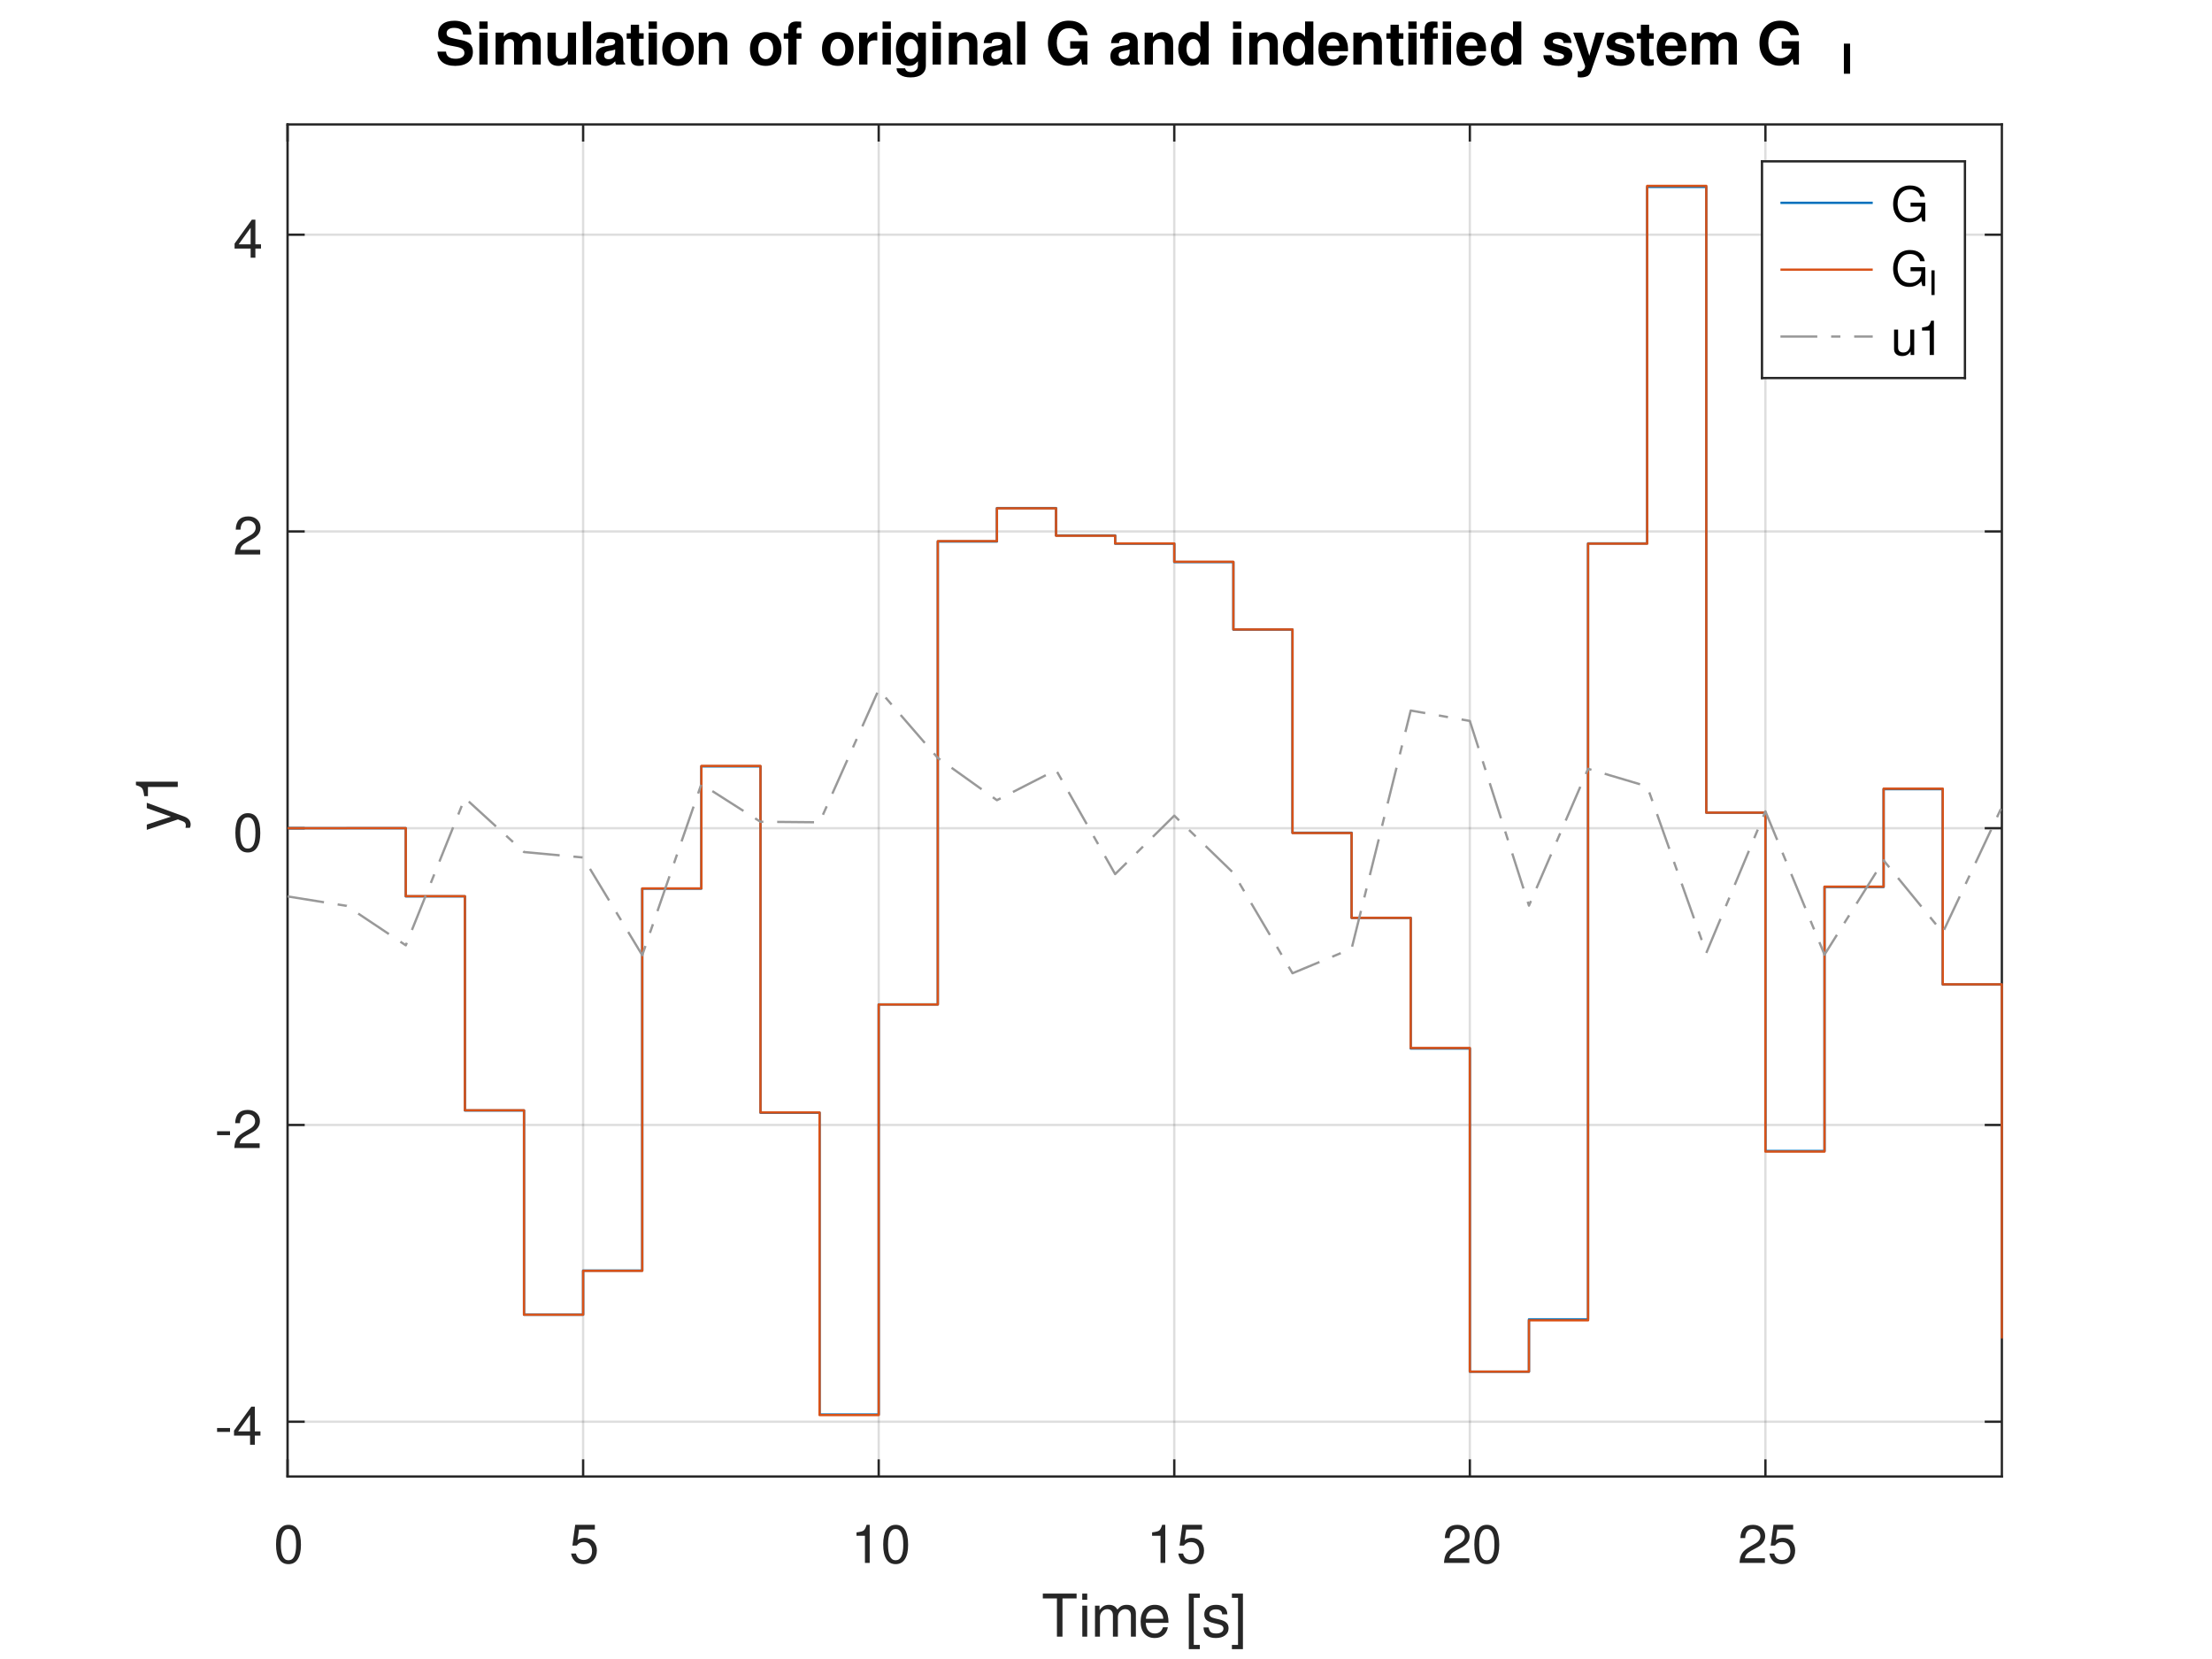
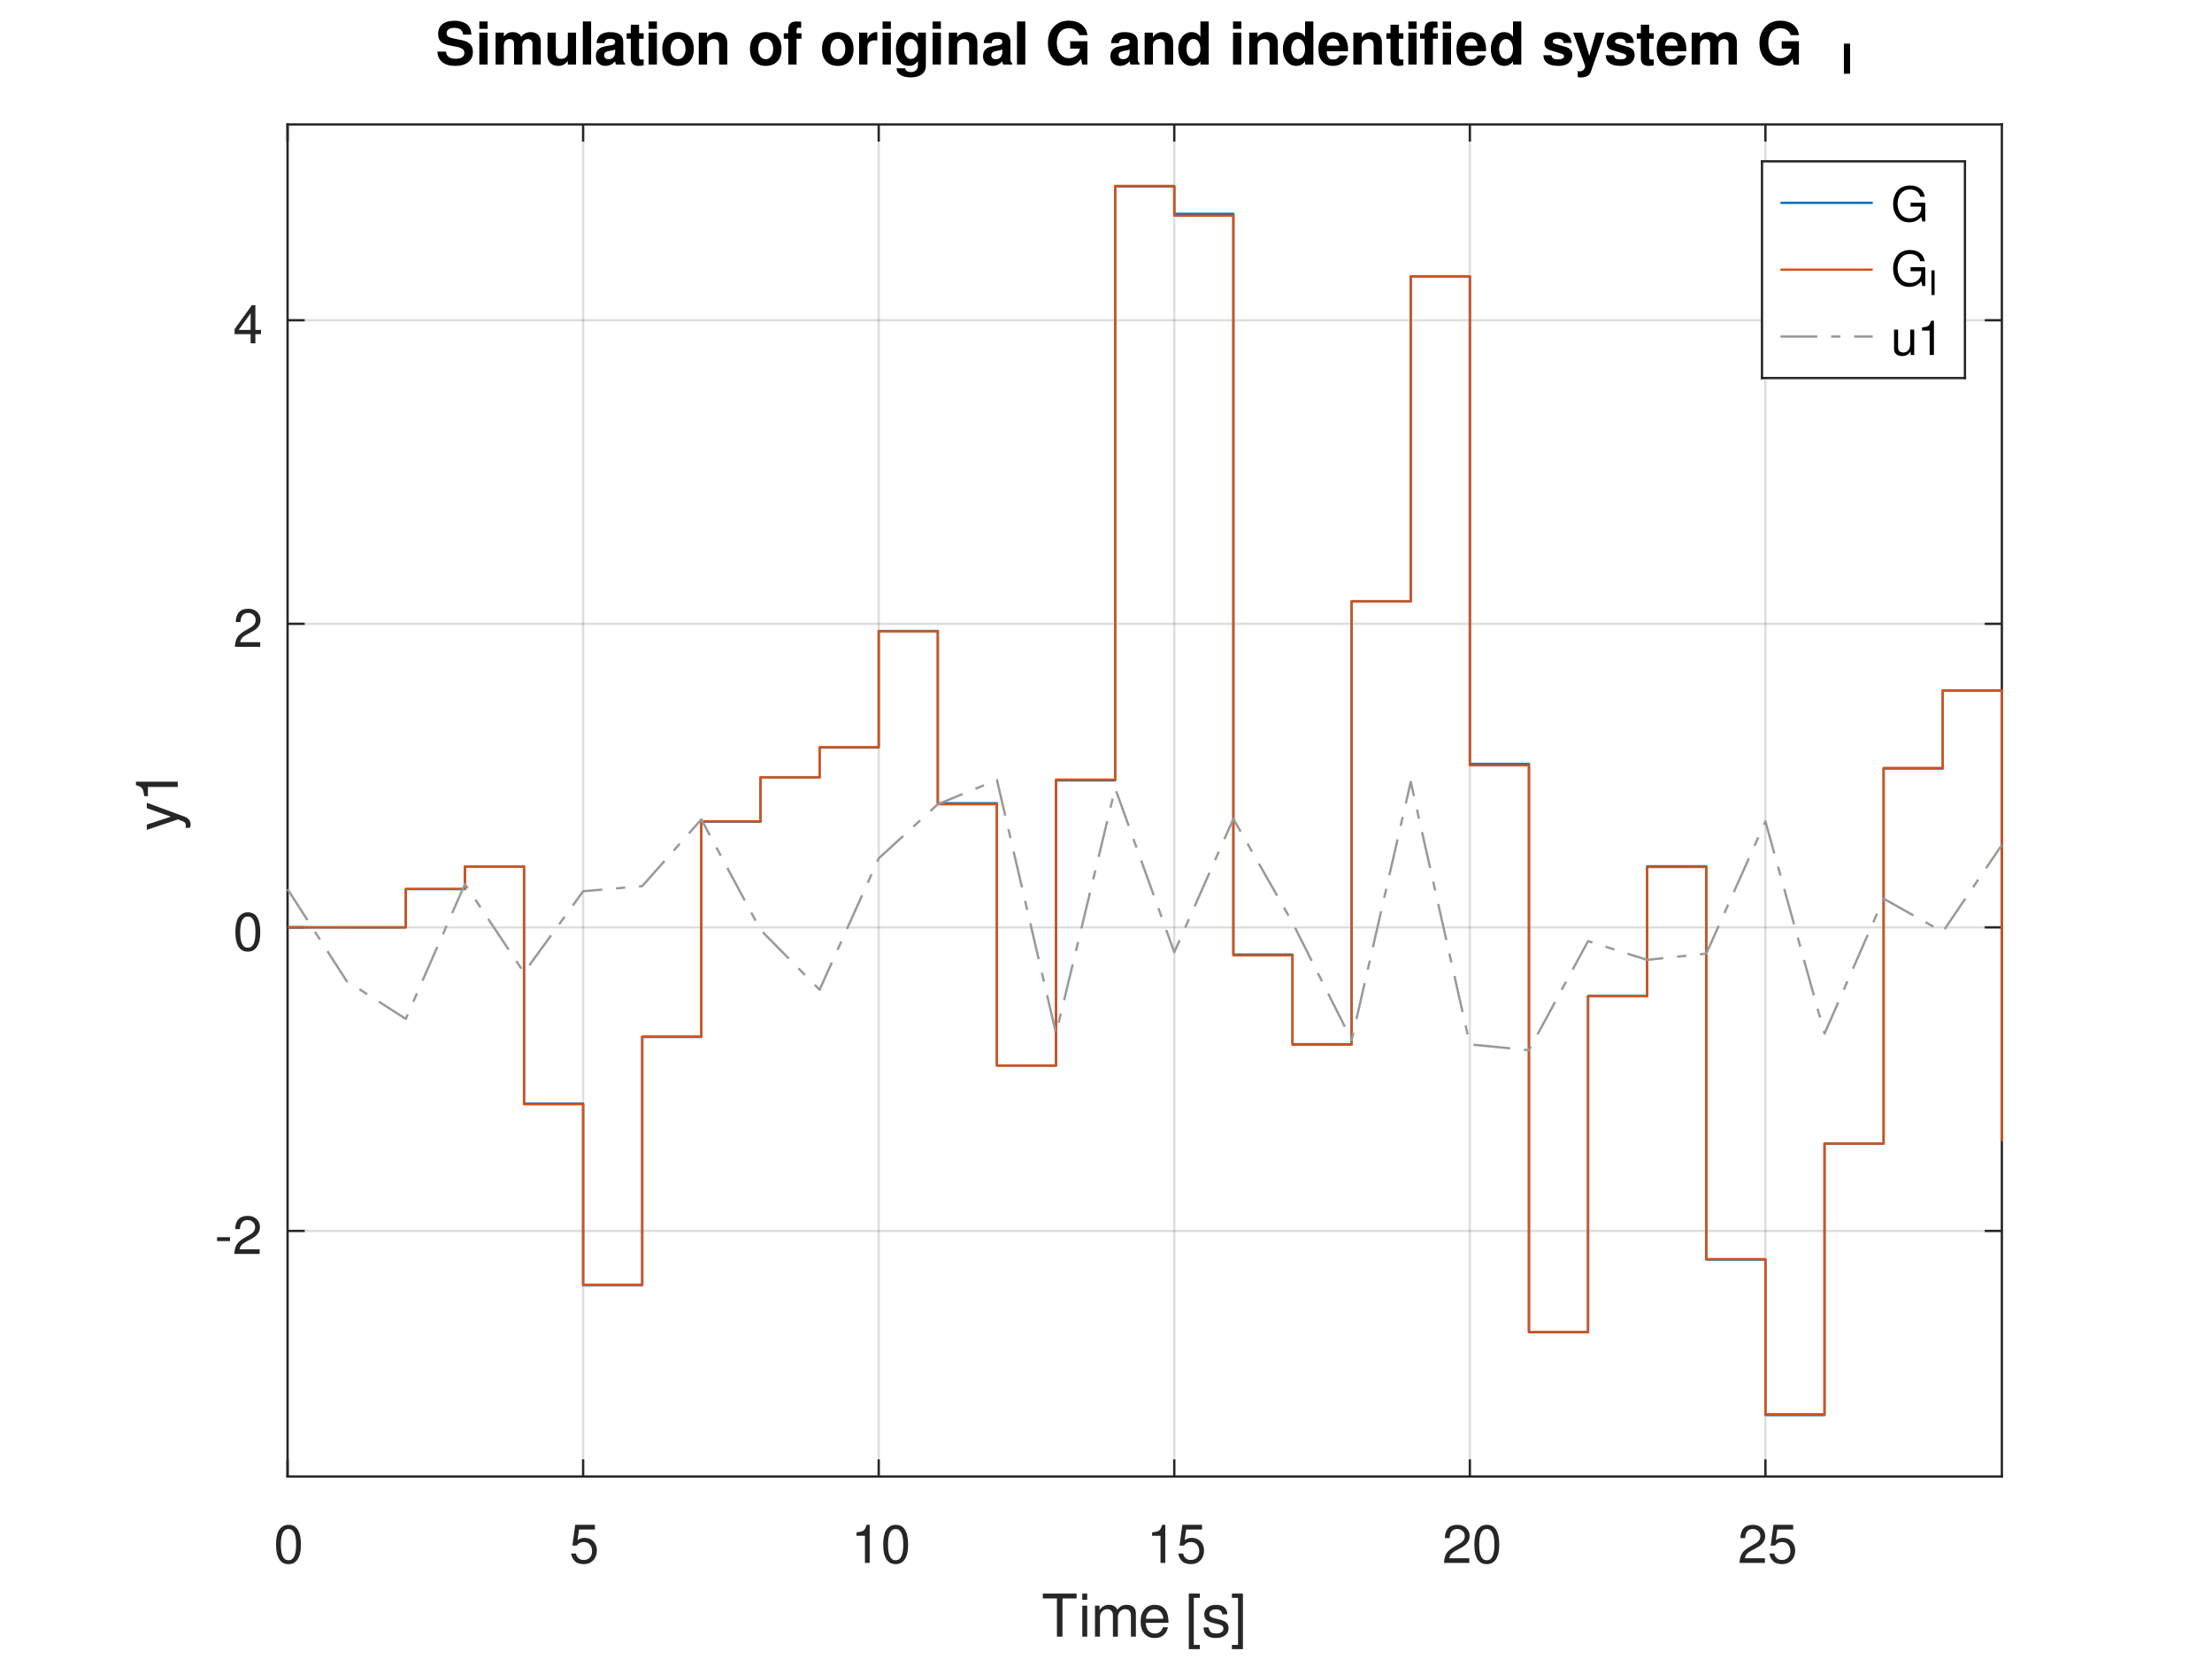
<svg xmlns="http://www.w3.org/2000/svg" height="360pt" viewBox="0 0 480 360" width="480pt">
  <defs />
  <polygon fill="#ffffff" points="0,0 480,0 480,360 0,360" />
  <g>
    <polygon fill="#ffffff" points="0,360 480,360 480,0 0,0" shape-rendering="crispEdges" />
    <clipPath id="cp00480360">
      <polygon points="0,360 480,360 480,0 0,0" />
    </clipPath>
    <g clip-path="url(#cp00480360)">
      <polygon fill="#ffffff" points="62.4,320.4 434.4,320.4 434.4,27 62.4,27" shape-rendering="crispEdges" />
      <polyline fill="none" points="62.4,320.4 62.4,27" stroke="#262626" stroke-dasharray="16,0" stroke-linecap="butt" stroke-linejoin="miter" stroke-opacity="0.15" stroke-width="0.5" />
      <polyline fill="none" points="126.538,320.4 126.538,27" stroke="#262626" stroke-dasharray="16,0" stroke-linecap="butt" stroke-linejoin="miter" stroke-opacity="0.15" stroke-width="0.5" />
      <polyline fill="none" points="190.676,320.4 190.676,27" stroke="#262626" stroke-dasharray="16,0" stroke-linecap="butt" stroke-linejoin="miter" stroke-opacity="0.15" stroke-width="0.5" />
      <polyline fill="none" points="254.814,320.4 254.814,27" stroke="#262626" stroke-dasharray="16,0" stroke-linecap="butt" stroke-linejoin="miter" stroke-opacity="0.15" stroke-width="0.5" />
      <polyline fill="none" points="318.952,320.4 318.952,27" stroke="#262626" stroke-dasharray="16,0" stroke-linecap="butt" stroke-linejoin="miter" stroke-opacity="0.15" stroke-width="0.5" />
      <polyline fill="none" points="383.09,320.4 383.09,27" stroke="#262626" stroke-dasharray="16,0" stroke-linecap="butt" stroke-linejoin="miter" stroke-opacity="0.15" stroke-width="0.5" />
      <polyline fill="none" points="62.4,320.4 62.4,316.675" stroke="#262626" stroke-linecap="butt" stroke-linejoin="miter" stroke-width="0.5" />
      <polyline fill="none" points="62.4,27 62.4,30.725" stroke="#262626" stroke-linecap="butt" stroke-linejoin="miter" stroke-width="0.5" />
      <polyline fill="none" points="126.538,320.4 126.538,316.675" stroke="#262626" stroke-linecap="butt" stroke-linejoin="miter" stroke-width="0.5" />
      <polyline fill="none" points="126.538,27 126.538,30.725" stroke="#262626" stroke-linecap="butt" stroke-linejoin="miter" stroke-width="0.5" />
      <polyline fill="none" points="190.676,320.4 190.676,316.675" stroke="#262626" stroke-linecap="butt" stroke-linejoin="miter" stroke-width="0.5" />
      <polyline fill="none" points="190.676,27 190.676,30.725" stroke="#262626" stroke-linecap="butt" stroke-linejoin="miter" stroke-width="0.5" />
      <polyline fill="none" points="254.814,320.4 254.814,316.675" stroke="#262626" stroke-linecap="butt" stroke-linejoin="miter" stroke-width="0.5" />
      <polyline fill="none" points="254.814,27 254.814,30.725" stroke="#262626" stroke-linecap="butt" stroke-linejoin="miter" stroke-width="0.5" />
      <polyline fill="none" points="318.952,320.4 318.952,316.675" stroke="#262626" stroke-linecap="butt" stroke-linejoin="miter" stroke-width="0.5" />
      <polyline fill="none" points="318.952,27 318.952,30.725" stroke="#262626" stroke-linecap="butt" stroke-linejoin="miter" stroke-width="0.5" />
      <polyline fill="none" points="383.09,320.4 383.09,316.675" stroke="#262626" stroke-linecap="butt" stroke-linejoin="miter" stroke-width="0.5" />
      <polyline fill="none" points="383.09,27 383.09,30.725" stroke="#262626" stroke-linecap="butt" stroke-linejoin="miter" stroke-width="0.5" />
      <g font-family="FreeSans" font-size="11.651" font-style="normal" font-weight="normal" transform="translate(59.4,339.15) rotate(-0,3,-10)" xml:space="preserve">
        <text fill="rgb(38,38,38)" x="0 " y="-0">0</text>
      </g>
      <g font-family="FreeSans" font-size="11.651" font-style="normal" font-weight="normal" transform="translate(123.538,339.15) rotate(-0,3,-10)" xml:space="preserve">
        <text fill="rgb(38,38,38)" x="0 " y="-0">5</text>
      </g>
      <g font-family="FreeSans" font-size="11.651" font-style="normal" font-weight="normal" transform="translate(184.676,339.15) rotate(-0,6,-10)" xml:space="preserve">
        <text fill="rgb(38,38,38)" x="0 6 " y="-0">10</text>
      </g>
      <g font-family="FreeSans" font-size="11.651" font-style="normal" font-weight="normal" transform="translate(248.814,339.15) rotate(-0,6,-10)" xml:space="preserve">
        <text fill="rgb(38,38,38)" x="0 6 " y="-0">15</text>
      </g>
      <g font-family="FreeSans" font-size="11.651" font-style="normal" font-weight="normal" transform="translate(312.952,339.15) rotate(-0,6,-10)" xml:space="preserve">
        <text fill="rgb(38,38,38)" x="0 6 " y="-0">20</text>
      </g>
      <g font-family="FreeSans" font-size="11.651" font-style="normal" font-weight="normal" transform="translate(377.09,339.15) rotate(-0,6,-10)" xml:space="preserve">
        <text fill="rgb(38,38,38)" x="0 6 " y="-0">25</text>
      </g>
-       <polyline fill="none" points="62.4,308.512 434.4,308.512" stroke="#262626" stroke-dasharray="16,0" stroke-linecap="butt" stroke-linejoin="miter" stroke-opacity="0.15" stroke-width="0.5" />
-       <polyline fill="none" points="62.4,244.116 434.4,244.116" stroke="#262626" stroke-dasharray="16,0" stroke-linecap="butt" stroke-linejoin="miter" stroke-opacity="0.15" stroke-width="0.5" />
-       <polyline fill="none" points="62.4,179.72 434.4,179.72" stroke="#262626" stroke-dasharray="16,0" stroke-linecap="butt" stroke-linejoin="miter" stroke-opacity="0.15" stroke-width="0.5" />
-       <polyline fill="none" points="62.4,115.324 434.4,115.324" stroke="#262626" stroke-dasharray="16,0" stroke-linecap="butt" stroke-linejoin="miter" stroke-opacity="0.15" stroke-width="0.5" />
-       <polyline fill="none" points="62.4,50.929 434.4,50.929" stroke="#262626" stroke-dasharray="16,0" stroke-linecap="butt" stroke-linejoin="miter" stroke-opacity="0.15" stroke-width="0.5" />
-       <polyline fill="none" points="62.4,308.512 66.12,308.512" stroke="#262626" stroke-linecap="butt" stroke-linejoin="miter" stroke-width="0.5" />
-       <polyline fill="none" points="434.4,308.512 430.68,308.512" stroke="#262626" stroke-linecap="butt" stroke-linejoin="miter" stroke-width="0.5" />
-       <polyline fill="none" points="62.4,244.116 66.12,244.116" stroke="#262626" stroke-linecap="butt" stroke-linejoin="miter" stroke-width="0.5" />
-       <polyline fill="none" points="434.4,244.116 430.68,244.116" stroke="#262626" stroke-linecap="butt" stroke-linejoin="miter" stroke-width="0.5" />
-       <polyline fill="none" points="62.4,179.72 66.12,179.72" stroke="#262626" stroke-linecap="butt" stroke-linejoin="miter" stroke-width="0.5" />
-       <polyline fill="none" points="434.4,179.72 430.68,179.72" stroke="#262626" stroke-linecap="butt" stroke-linejoin="miter" stroke-width="0.5" />
-       <polyline fill="none" points="62.4,115.324 66.12,115.324" stroke="#262626" stroke-linecap="butt" stroke-linejoin="miter" stroke-width="0.5" />
-       <polyline fill="none" points="434.4,115.324 430.68,115.324" stroke="#262626" stroke-linecap="butt" stroke-linejoin="miter" stroke-width="0.5" />
-       <polyline fill="none" points="62.4,50.929 66.12,50.929" stroke="#262626" stroke-linecap="butt" stroke-linejoin="miter" stroke-width="0.5" />
-       <polyline fill="none" points="434.4,50.929 430.68,50.929" stroke="#262626" stroke-linecap="butt" stroke-linejoin="miter" stroke-width="0.5" />
-       <g font-family="FreeSans" font-size="11.651" font-style="normal" font-weight="normal" transform="translate(46.5743,313.512) rotate(-0,10,-5)" xml:space="preserve">
-         <text fill="rgb(38,38,38)" x="0 4 " y="-0">-4</text>
-       </g>
-       <g font-family="FreeSans" font-size="11.651" font-style="normal" font-weight="normal" transform="translate(46.5743,249.116) rotate(-0,10,-5)" xml:space="preserve">
+       <polyline fill="none" points="62.4,267.108 434.4,267.108" stroke="#262626" stroke-dasharray="16,0" stroke-linecap="butt" stroke-linejoin="miter" stroke-opacity="0.15" stroke-width="0.5" />
+       <polyline fill="none" points="62.4,201.237 434.4,201.237" stroke="#262626" stroke-dasharray="16,0" stroke-linecap="butt" stroke-linejoin="miter" stroke-opacity="0.15" stroke-width="0.5" />
+       <polyline fill="none" points="62.4,135.366 434.4,135.366" stroke="#262626" stroke-dasharray="16,0" stroke-linecap="butt" stroke-linejoin="miter" stroke-opacity="0.15" stroke-width="0.5" />
+       <polyline fill="none" points="62.4,69.494 434.4,69.494" stroke="#262626" stroke-dasharray="16,0" stroke-linecap="butt" stroke-linejoin="miter" stroke-opacity="0.15" stroke-width="0.5" />
+       <polyline fill="none" points="62.4,267.108 66.12,267.108" stroke="#262626" stroke-linecap="butt" stroke-linejoin="miter" stroke-width="0.5" />
+       <polyline fill="none" points="434.4,267.108 430.68,267.108" stroke="#262626" stroke-linecap="butt" stroke-linejoin="miter" stroke-width="0.5" />
+       <polyline fill="none" points="62.4,201.237 66.12,201.237" stroke="#262626" stroke-linecap="butt" stroke-linejoin="miter" stroke-width="0.5" />
+       <polyline fill="none" points="434.4,201.237 430.68,201.237" stroke="#262626" stroke-linecap="butt" stroke-linejoin="miter" stroke-width="0.5" />
+       <polyline fill="none" points="62.4,135.366 66.12,135.366" stroke="#262626" stroke-linecap="butt" stroke-linejoin="miter" stroke-width="0.5" />
+       <polyline fill="none" points="434.4,135.366 430.68,135.366" stroke="#262626" stroke-linecap="butt" stroke-linejoin="miter" stroke-width="0.5" />
+       <polyline fill="none" points="62.4,69.494 66.12,69.494" stroke="#262626" stroke-linecap="butt" stroke-linejoin="miter" stroke-width="0.5" />
+       <polyline fill="none" points="434.4,69.494 430.68,69.494" stroke="#262626" stroke-linecap="butt" stroke-linejoin="miter" stroke-width="0.5" />
+       <g font-family="FreeSans" font-size="11.651" font-style="normal" font-weight="normal" transform="translate(46.5743,272.108) rotate(-0,10,-5)" xml:space="preserve">
        <text fill="rgb(38,38,38)" x="0 4 " y="-0">-2</text>
      </g>
-       <g font-family="FreeSans" font-size="11.651" font-style="normal" font-weight="normal" transform="translate(50.5743,184.72) rotate(-0,6,-5)" xml:space="preserve">
+       <g font-family="FreeSans" font-size="11.651" font-style="normal" font-weight="normal" transform="translate(50.5743,206.237) rotate(-0,6,-5)" xml:space="preserve">
        <text fill="rgb(38,38,38)" x="0 " y="-0">0</text>
      </g>
-       <g font-family="FreeSans" font-size="11.651" font-style="normal" font-weight="normal" transform="translate(50.5743,120.324) rotate(-0,6,-5)" xml:space="preserve">
+       <g font-family="FreeSans" font-size="11.651" font-style="normal" font-weight="normal" transform="translate(50.5743,140.366) rotate(-0,6,-5)" xml:space="preserve">
        <text fill="rgb(38,38,38)" x="0 " y="-0">2</text>
      </g>
-       <g font-family="FreeSans" font-size="11.651" font-style="normal" font-weight="normal" transform="translate(50.5743,55.9286) rotate(-0,6,-5)" xml:space="preserve">
+       <g font-family="FreeSans" font-size="11.651" font-style="normal" font-weight="normal" transform="translate(50.5743,74.4943) rotate(-0,6,-5)" xml:space="preserve">
        <text fill="rgb(38,38,38)" x="0 " y="-0">4</text>
      </g>
      <polyline fill="none" points="62.4,320.4 434.4,320.4" stroke="#262626" stroke-dasharray="16,0" stroke-linecap="square" stroke-linejoin="miter" stroke-width="0.5" />
      <polyline fill="none" points="62.4,27 434.4,27" stroke="#262626" stroke-dasharray="16,0" stroke-linecap="square" stroke-linejoin="miter" stroke-width="0.5" />
      <polyline fill="none" points="62.4,320.4 62.4,27" stroke="#262626" stroke-dasharray="16,0" stroke-linecap="square" stroke-linejoin="miter" stroke-width="0.5" />
      <polyline fill="none" points="434.4,320.4 434.4,27" stroke="#262626" stroke-dasharray="16,0" stroke-linecap="square" stroke-linejoin="miter" stroke-width="0.5" />
      <g font-family="FreeSans" font-size="12.816" font-style="normal" font-weight="normal" transform="translate(225.9,358.15) rotate(-0,22.5,-14)" xml:space="preserve">
        <text fill="rgb(38,38,38)" x="0 8 11 21 28 31 35 41 " y="-3">Time [s]</text>
      </g>
      <g font-family="FreeSans" font-size="12.816" font-style="normal" font-weight="normal" transform="translate(35.0743,173.7) rotate(-90,6.5,0)" xml:space="preserve">
        <text fill="rgb(38,38,38)" x="0 6 " y="-3">y1</text>
      </g>
      <g font-family="FreeSans" font-size="12.816" font-style="normal" font-weight="bold" transform="translate(94.4,17) rotate(-0,154,0)" xml:space="preserve">
        <text fill="rgb(0,0,0)" x="0 9 13 24 32 35 42 46 50 58 66 70 78 82 86 94 99 103 111 115 123 130 133 137 147 151 158 166 174 178 182 190 198 205 213 217 221 225 229 236 244 248 255 262 269 273 280 291 295 " y="-3">Simulation of original G and indentified system G</text>
        <text fill="rgb(0,0,0)" font-size="8.972" x="305 " y="-1">I</text>
      </g>
-       <polyline fill="none" points="62.4,179.72 75.228,179.72 75.228,179.72 88.055,179.72 88.055,194.521 100.883,194.521 100.883,240.975 113.71,240.975 113.71,285.288 126.538,285.288 126.538,275.703 139.366,275.703 139.366,192.82 152.193,192.82 152.193,166.308 165.021,166.308 165.021,241.46 177.848,241.46 177.848,306.948 190.676,306.948 190.676,217.954 203.503,217.954 203.503,117.514 216.331,117.514 216.331,110.256 229.159,110.256 229.159,116.187 241.986,116.187 241.986,117.969 254.814,117.969 254.814,121.967 267.641,121.967 267.641,136.628 280.469,136.628 280.469,180.703 293.297,180.703 293.297,199.174 306.124,199.174 306.124,227.529 318.952,227.529 318.952,297.65 331.779,297.65 331.779,286.299 344.607,286.299 344.607,117.923 357.435,117.923 357.435,40.554 370.262,40.554 370.262,176.346 383.09,176.346 383.09,249.759 395.917,249.759 395.917,192.469 408.745,192.469 408.745,171.243 421.572,171.243 421.572,213.632 434.4,213.632 434.4,290.348" stroke="#0071bc" stroke-linecap="butt" stroke-linejoin="round" stroke-width="0.5" />
-       <polyline fill="none" points="62.4,179.72 75.228,179.72 75.228,179.707 88.055,179.707 88.055,194.468 100.883,194.468 100.883,240.934 113.71,240.934 113.71,285.29 126.538,285.29 126.538,275.775 139.366,275.775 139.366,192.793 152.193,192.793 152.193,166.204 165.021,166.204 165.021,241.408 177.848,241.408 177.848,307.064 190.676,307.064 190.676,217.974 203.503,217.974 203.503,117.427 216.331,117.427 216.331,110.3 229.159,110.3 229.159,116.255 241.986,116.255 241.986,117.939 254.814,117.939 254.814,121.906 267.641,121.906 267.641,136.595 280.469,136.595 280.469,180.769 293.297,180.769 293.297,199.18 306.124,199.18 306.124,227.41 318.952,227.41 318.952,297.641 331.779,297.641 331.779,286.512 344.607,286.512 344.607,117.969 357.435,117.969 357.435,40.336 370.262,40.336 370.262,176.34 383.09,176.34 383.09,249.892 395.917,249.892 395.917,192.398 408.745,192.398 408.745,171.141 421.572,171.141 421.572,213.602 434.4,213.602 434.4,290.433" stroke="#d85218" stroke-linecap="butt" stroke-linejoin="round" stroke-width="0.5" />
-       <polyline fill="none" points="62.4,194.521 75.228,196.572 88.055,205.132 100.883,173.166 113.71,184.886 126.538,186.076 139.366,207.27 152.193,170.146 165.021,178.321 177.848,178.437 190.676,149.648 203.503,164.472 216.331,173.64 229.159,167.078 241.986,189.682 254.814,176.996 267.641,189.425 280.469,211.195 293.297,205.855 306.124,154.183 318.952,156.445 331.779,196.517 344.607,166.833 357.435,170.64 370.262,206.8 383.09,176.061 395.917,207.158 408.745,186.709 421.572,202.379 434.4,175.091" stroke="#999999" stroke-dasharray="8,3,2,3" stroke-linecap="butt" stroke-linejoin="round" stroke-width="0.5" />
+       <polyline fill="none" points="62.4,201.237 75.228,201.237 75.228,201.237 88.055,201.237 88.055,192.946 100.883,192.946 100.883,188.02 113.71,188.02 113.71,239.485 126.538,239.485 126.538,278.87 139.366,278.87 139.366,225.014 152.193,225.014 152.193,178.301 165.021,178.301 165.021,168.719 177.848,168.719 177.848,162.214 190.676,162.214 190.676,136.922 203.503,136.922 203.503,174.299 216.331,174.299 216.331,231.213 229.159,231.213 229.159,169.332 241.986,169.332 241.986,40.458 254.814,40.458 254.814,46.411 267.641,46.411 267.641,207.139 280.469,207.139 280.469,226.594 293.297,226.594 293.297,130.515 306.124,130.515 306.124,59.963 318.952,59.963 318.952,165.778 331.779,165.778 331.779,289.079 344.607,289.079 344.607,216.122 357.435,216.122 357.435,187.982 370.262,187.982 370.262,273.32 383.09,273.32 383.09,307.064 395.917,307.064 395.917,248.161 408.745,248.161 408.745,166.766 421.572,166.766 421.572,149.82 434.4,149.82 434.4,247.636" stroke="#0071bc" stroke-linecap="butt" stroke-linejoin="round" stroke-width="0.5" />
+       <polyline fill="none" points="62.4,201.237 75.228,201.237 75.228,201.246 88.055,201.246 88.055,192.896 100.883,192.896 100.883,188.052 113.71,188.052 113.71,239.618 126.538,239.618 126.538,278.779 139.366,278.779 139.366,224.925 152.193,224.925 152.193,178.227 165.021,178.227 165.021,168.69 177.848,168.69 177.848,162.148 190.676,162.148 190.676,136.997 203.503,136.997 203.503,174.52 216.331,174.52 216.331,231.227 229.159,231.227 229.159,169.177 241.986,169.177 241.986,40.336 254.814,40.336 254.814,46.787 267.641,46.787 267.641,207.307 280.469,207.307 280.469,226.688 293.297,226.688 293.297,130.473 306.124,130.473 306.124,59.986 318.952,59.986 318.952,166.072 331.779,166.072 331.779,289.063 344.607,289.063 344.607,216.188 357.435,216.188 357.435,188.135 370.262,188.135 370.262,273.223 383.09,273.223 383.09,306.891 395.917,306.891 395.917,248.157 408.745,248.157 408.745,166.637 421.572,166.637 421.572,149.841 434.4,149.841 434.4,247.611" stroke="#d85218" stroke-linecap="butt" stroke-linejoin="round" stroke-width="0.5" />
+       <polyline fill="none" points="62.4,192.946 75.228,212.893 88.055,221.098 100.883,191.828 113.71,211.054 126.538,193.399 139.366,192.291 152.193,177.799 165.021,201.773 177.848,214.778 190.676,186.266 203.503,174.518 216.331,169.245 229.159,224.282 241.986,171.048 254.814,206.633 267.641,177.681 280.469,200.202 293.297,225.723 306.124,169.653 318.952,226.625 331.779,227.891 344.607,204.231 357.435,208.294 370.262,206.93 383.09,178.24 395.917,224.294 408.745,195.005 421.572,202.22 434.4,183.349" stroke="#999999" stroke-dasharray="8,3,2,3" stroke-linecap="butt" stroke-linejoin="round" stroke-width="0.5" />
    </g>
    <clipPath id="cp00480360">
      <polygon points="0,360 480,360 480,0 0,0" />
    </clipPath>
    <g clip-path="url(#cp00480360)">
      <polygon fill="#ffffff" points="382.347,82.032 426.389,82.032 426.389,35.011 382.347,35.011" shape-rendering="crispEdges" />
      <polyline fill="none" points="382.347,82.032 426.389,82.032" stroke="#262626" stroke-dasharray="16,0" stroke-linecap="square" stroke-linejoin="miter" stroke-width="0.5" />
      <polyline fill="none" points="382.347,35.011 426.389,35.011" stroke="#262626" stroke-dasharray="16,0" stroke-linecap="square" stroke-linejoin="miter" stroke-width="0.5" />
      <polyline fill="none" points="382.347,82.032 382.347,35.011" stroke="#262626" stroke-dasharray="16,0" stroke-linecap="square" stroke-linejoin="miter" stroke-width="0.5" />
      <polyline fill="none" points="426.389,82.032 426.389,35.011" stroke="#262626" stroke-dasharray="16,0" stroke-linecap="square" stroke-linejoin="miter" stroke-width="0.5" />
      <polyline fill="none" points="386.353,44.016 406.379,44.016" stroke="#0071bc" stroke-linecap="butt" stroke-linejoin="round" stroke-width="0.5" />
      <g font-family="FreeSans" font-size="10.486" font-style="normal" font-weight="normal" transform="translate(410.384,49.0158) rotate(-0,-0,-5)" xml:space="preserve">
        <text fill="rgb(0,0,0)" x="0 " y="-1">G</text>
      </g>
      <polyline fill="none" points="386.353,58.521 406.379,58.521" stroke="#d85218" stroke-linecap="butt" stroke-linejoin="round" stroke-width="0.5" />
      <g font-family="FreeSans" font-size="10.486" font-style="normal" font-weight="normal" transform="translate(410.384,64.0211) rotate(-0,-0,-5.5)" xml:space="preserve">
        <text fill="rgb(0,0,0)" x="0 " y="-2">G</text>
        <text fill="rgb(0,0,0)" font-size="7.34" x="8 " y="-0">I</text>
      </g>
      <polyline fill="none" points="386.353,73.026 406.379,73.026" stroke="#999999" stroke-dasharray="8,3,2,3" stroke-linecap="butt" stroke-linejoin="round" stroke-width="0.5" />
      <g font-family="FreeSans" font-size="10.486" font-style="normal" font-weight="normal" transform="translate(410.384,78.0263) rotate(-0,-0,-5)" xml:space="preserve">
        <text fill="rgb(0,0,0)" x="0 6 " y="-1">u1</text>
      </g>
    </g>
  </g>
</svg>
